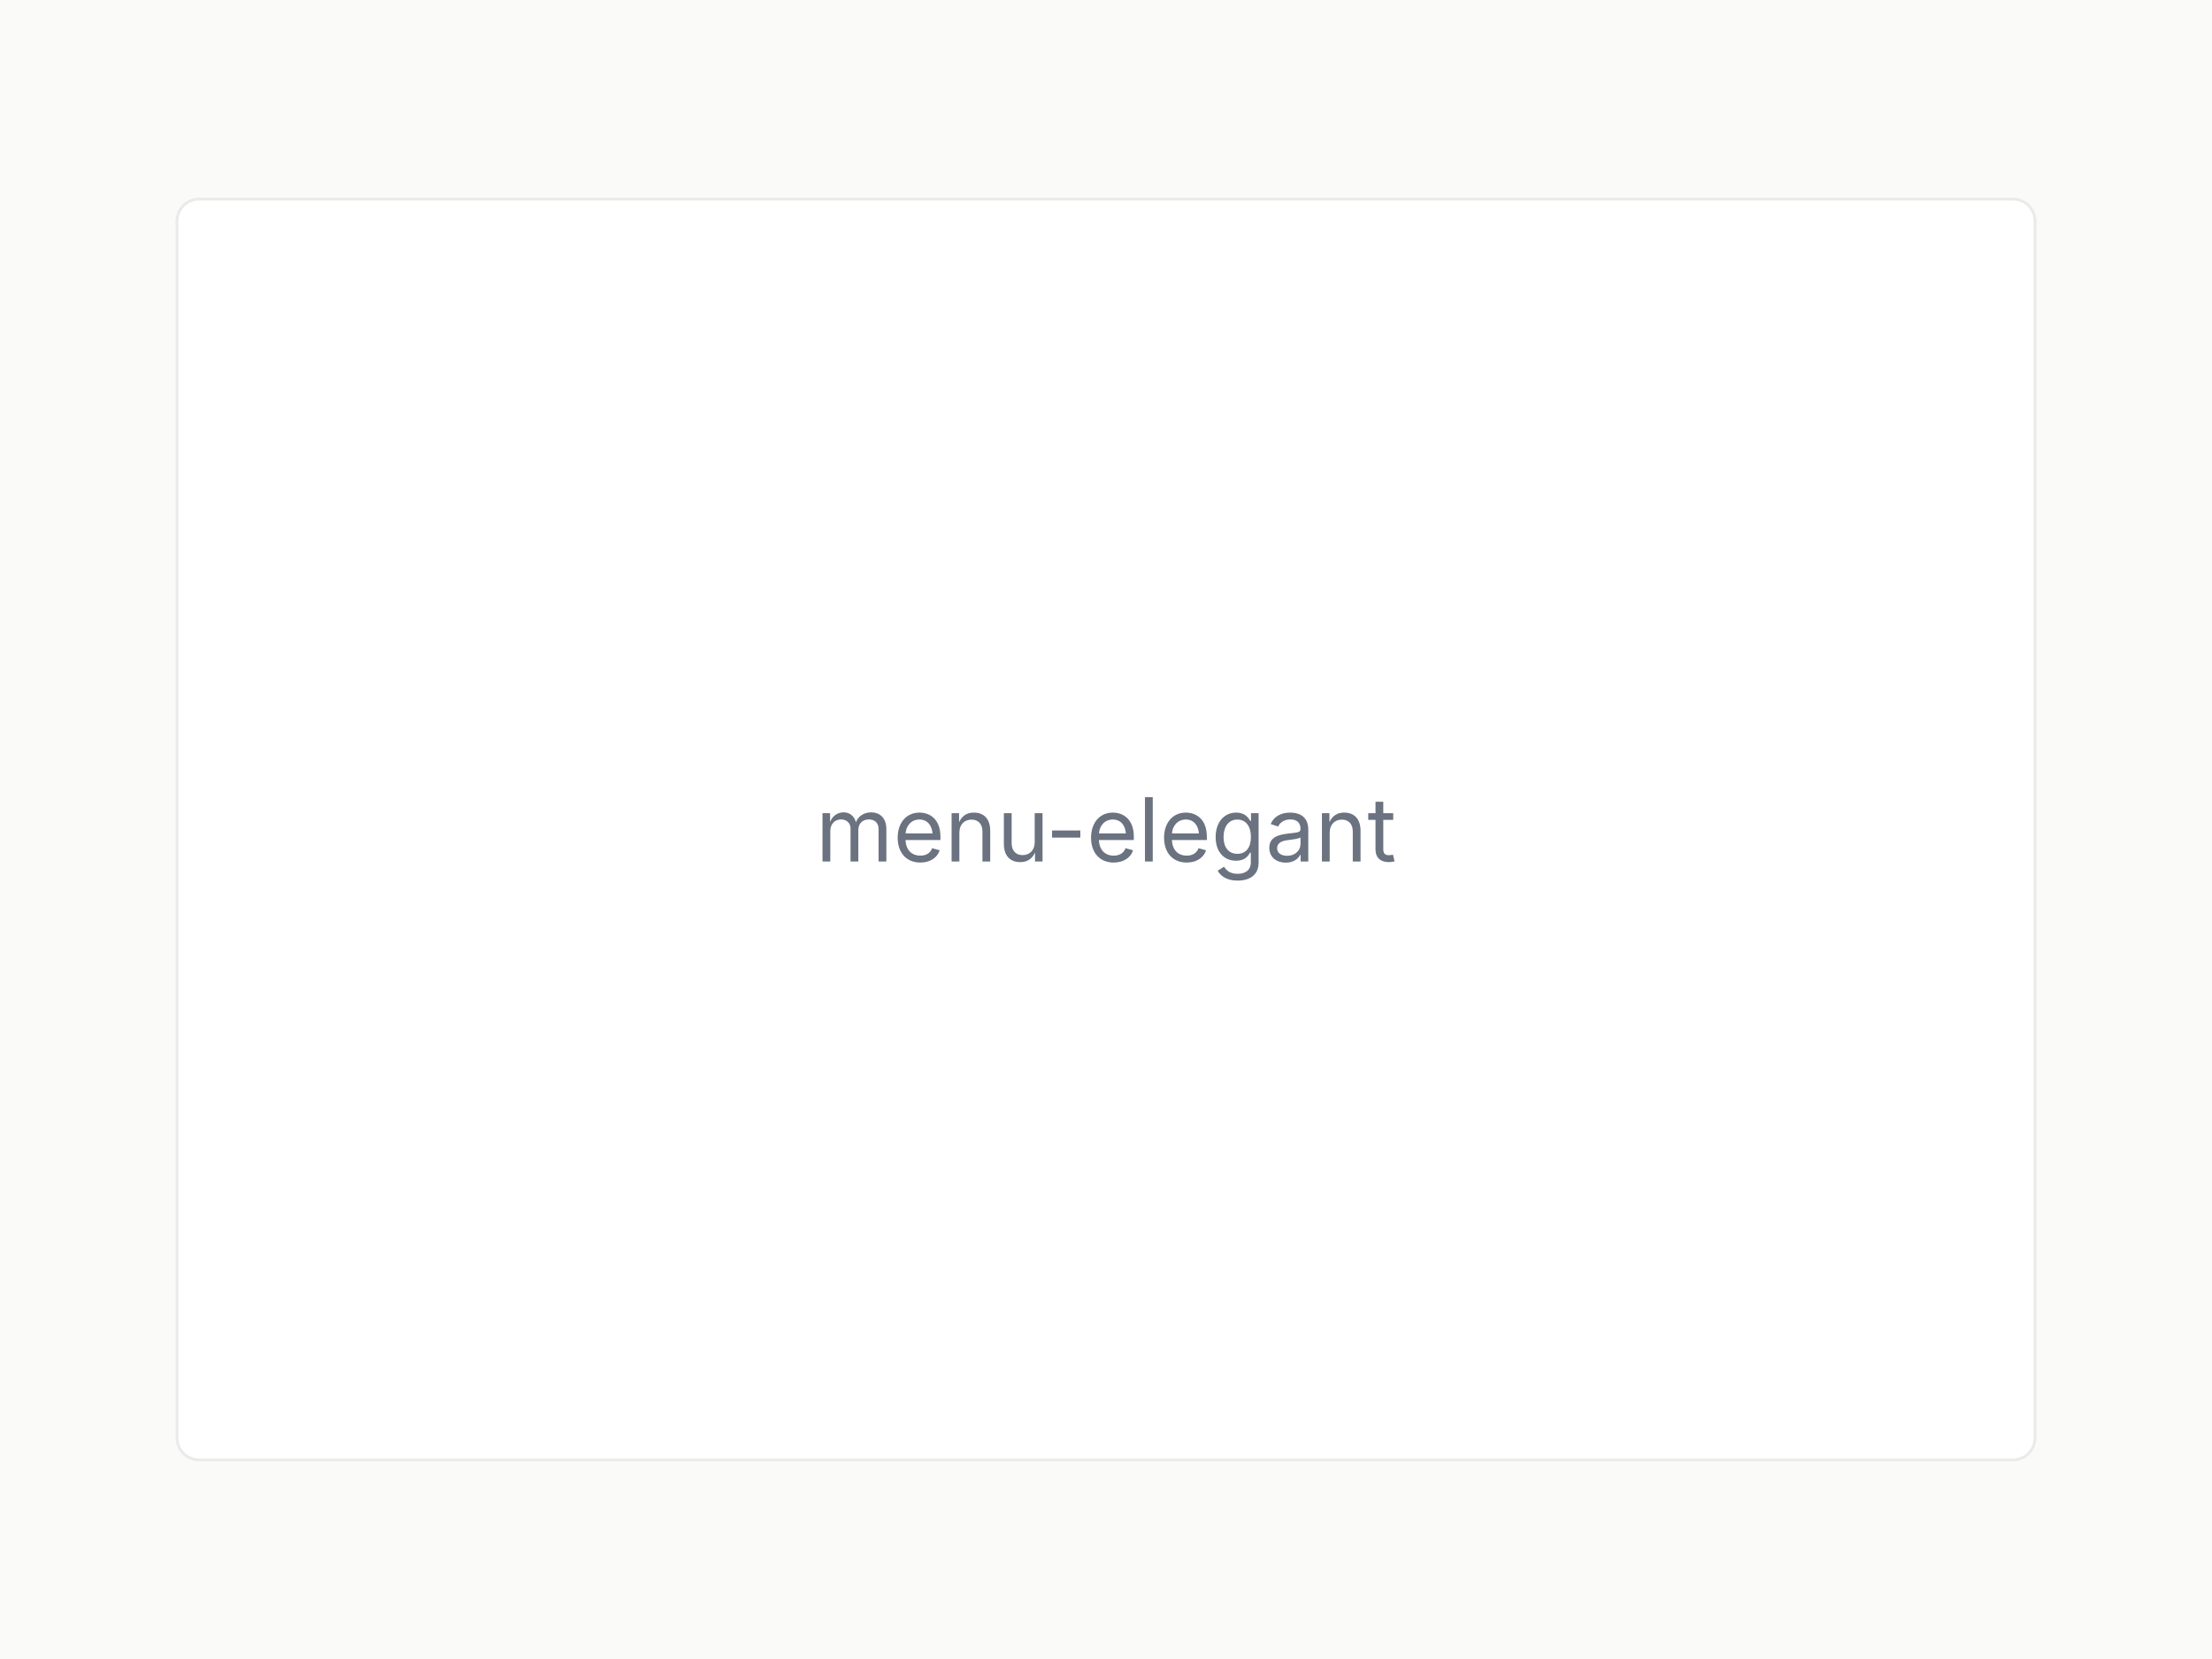
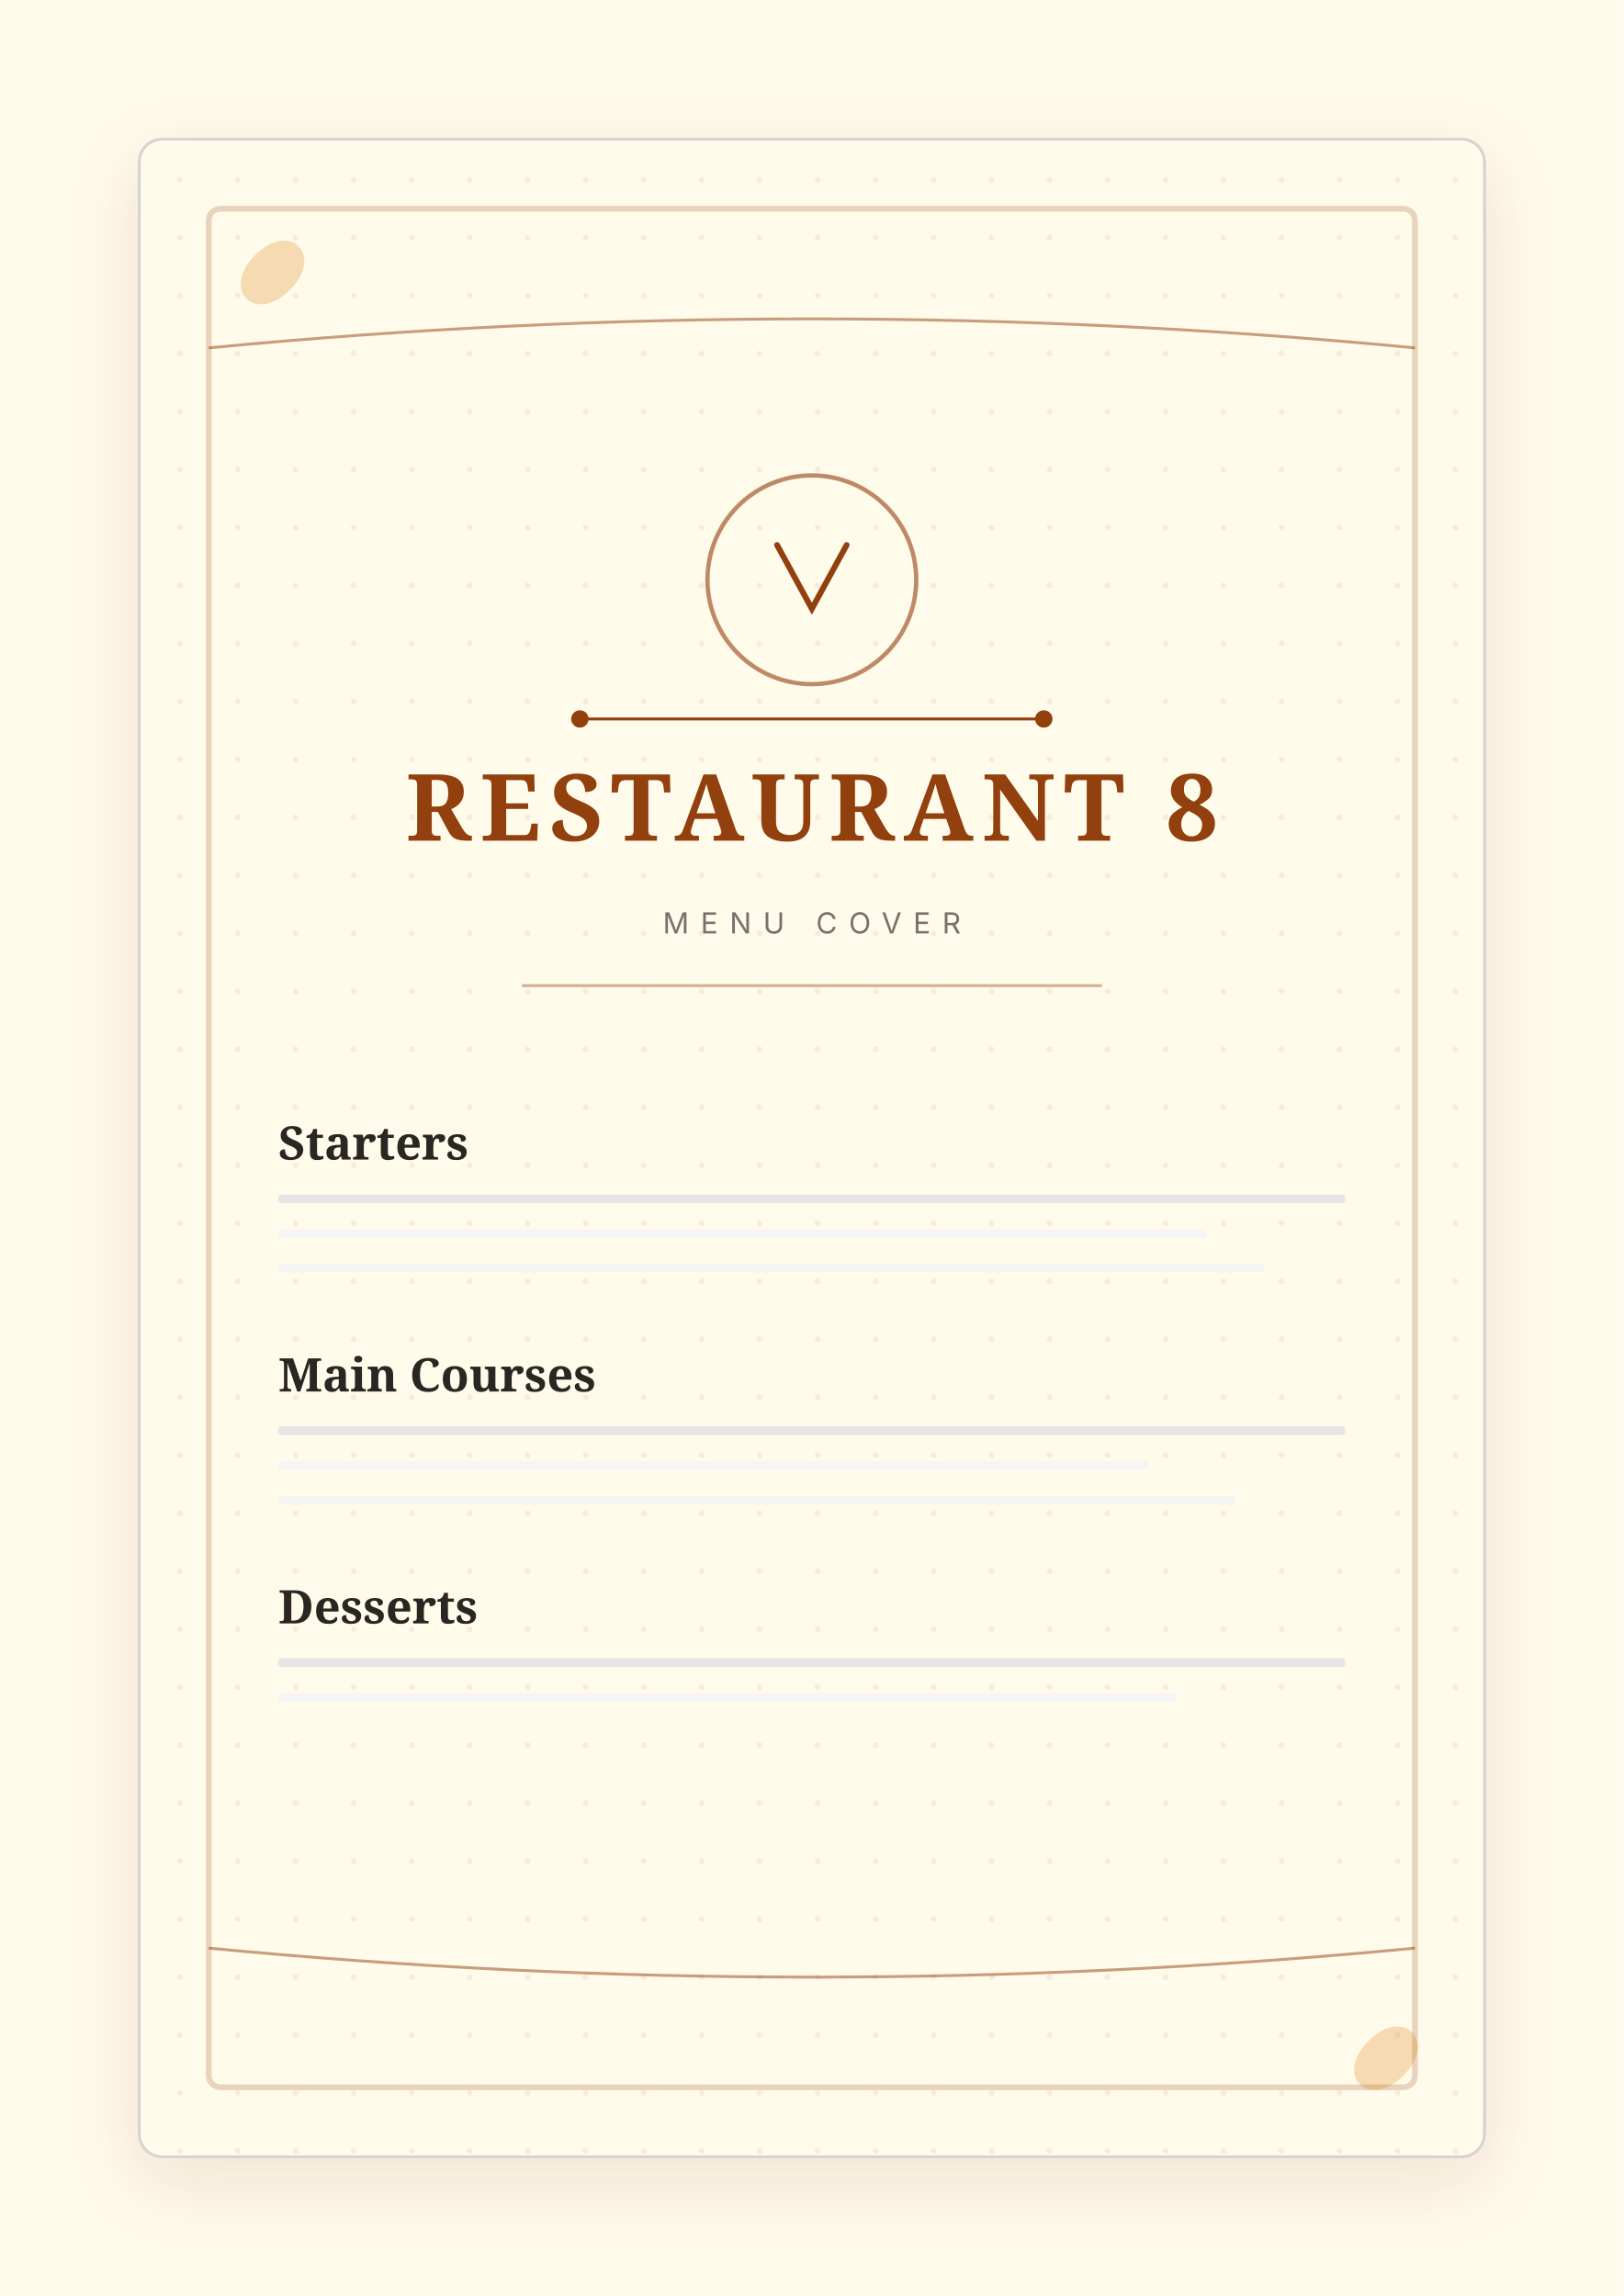
- <svg xmlns="http://www.w3.org/2000/svg" width="800" height="600" viewBox="0 0 800 600">
-   <rect width="100%" height="100%" fill="#fafaf9" />
-   <rect x="64" y="72" width="672" height="456" rx="8" fill="#fff" stroke="#eaeaea" />
-   <text x="50%" y="50%" dominant-baseline="middle" text-anchor="middle" fill="#6b7280" font-family="Inter, Arial, sans-serif" font-size="32">menu-elegant</text>
+ <svg xmlns="http://www.w3.org/2000/svg" width="560" height="792" viewBox="0 0 560 792" fill="none">
+   <defs>
+     <pattern id="dots" width="20" height="20" patternUnits="userSpaceOnUse">
+       <circle cx="2" cy="2" r="1" fill="#92400e" opacity="0.08" />
+     </pattern>
+     <filter id="shadow" x="-10%" y="-10%" width="120%" height="120%">
+       <feDropShadow dx="0" dy="8" stdDeviation="12" flood-color="#78350f" flood-opacity="0.12" />
+     </filter>
+   </defs>
+   <rect width="560" height="792" fill="#fffbeb" />
+   <g filter="url(#shadow)">
+     <rect x="48" y="48" width="464" height="696" rx="8" fill="#fffbeb" stroke="#d6d3d1" />
+     <rect x="48" y="48" width="464" height="696" rx="8" fill="url(#dots)" />
+     <rect x="72" y="72" width="416" height="648" rx="4" fill="none" stroke="#92400e35" stroke-width="2" />
+     <path d="M72 120 Q280 100 488 120" fill="none" stroke="#92400e" stroke-width="1" opacity="0.5" />
+     <path d="M72 672 Q280 692 488 672" fill="none" stroke="#92400e" stroke-width="1" opacity="0.5" />
+     <circle cx="280" cy="200" r="36" fill="none" stroke="#92400e" stroke-width="1.5" opacity="0.6" />
+     <path d="M268 188 L280 210 L292 188" fill="none" stroke="#92400e" stroke-width="2" stroke-linecap="round" />
+     <line x1="200" y1="248" x2="360" y2="248" stroke="#92400e" stroke-width="1" />
+     <circle cx="200" cy="248" r="3" fill="#92400e" />
+     <circle cx="360" cy="248" r="3" fill="#92400e" />
+     <text x="280" y="290" text-anchor="middle" fill="#92400e" font-family="Georgia, serif" font-size="32" font-weight="700" letter-spacing="3">RESTAURANT 8</text>
+     <text x="280" y="322" text-anchor="middle" fill="#78716c" font-family="Inter, Arial, sans-serif" font-size="10" letter-spacing="4">MENU COVER</text>
+     <line x1="180" y1="340" x2="380" y2="340" stroke="#92400e" stroke-width="1" opacity="0.4" />
+     <text x="96" y="400" fill="#292524" font-family="Georgia, serif" font-size="16" font-weight="700">Starters</text>
+     <rect x="96" y="412" width="368" height="3" rx="1" fill="#e7e5e4" />
+     <rect x="96" y="424" width="320" height="3" rx="1" fill="#f5f5f4" />
+     <rect x="96" y="436" width="340" height="3" rx="1" fill="#f5f5f4" />
+     <text x="96" y="480" fill="#292524" font-family="Georgia, serif" font-size="16" font-weight="700">Main Courses</text>
+     <rect x="96" y="492" width="368" height="3" rx="1" fill="#e7e5e4" />
+     <rect x="96" y="504" width="300" height="3" rx="1" fill="#f5f5f4" />
+     <rect x="96" y="516" width="330" height="3" rx="1" fill="#f5f5f4" />
+     <text x="96" y="560" fill="#292524" font-family="Georgia, serif" font-size="16" font-weight="700">Desserts</text>
+     <rect x="96" y="572" width="368" height="3" rx="1" fill="#e7e5e4" />
+     <rect x="96" y="584" width="310" height="3" rx="1" fill="#f5f5f4" />
+     <path d="M88 88 C100 76 112 88 100 100 C88 112 76 100 88 88Z" fill="#d97706" opacity="0.25" />
+     <path d="M472 704 C484 692 496 704 484 716 C472 728 460 716 472 704Z" fill="#d97706" opacity="0.25" />
+   </g>
</svg>
